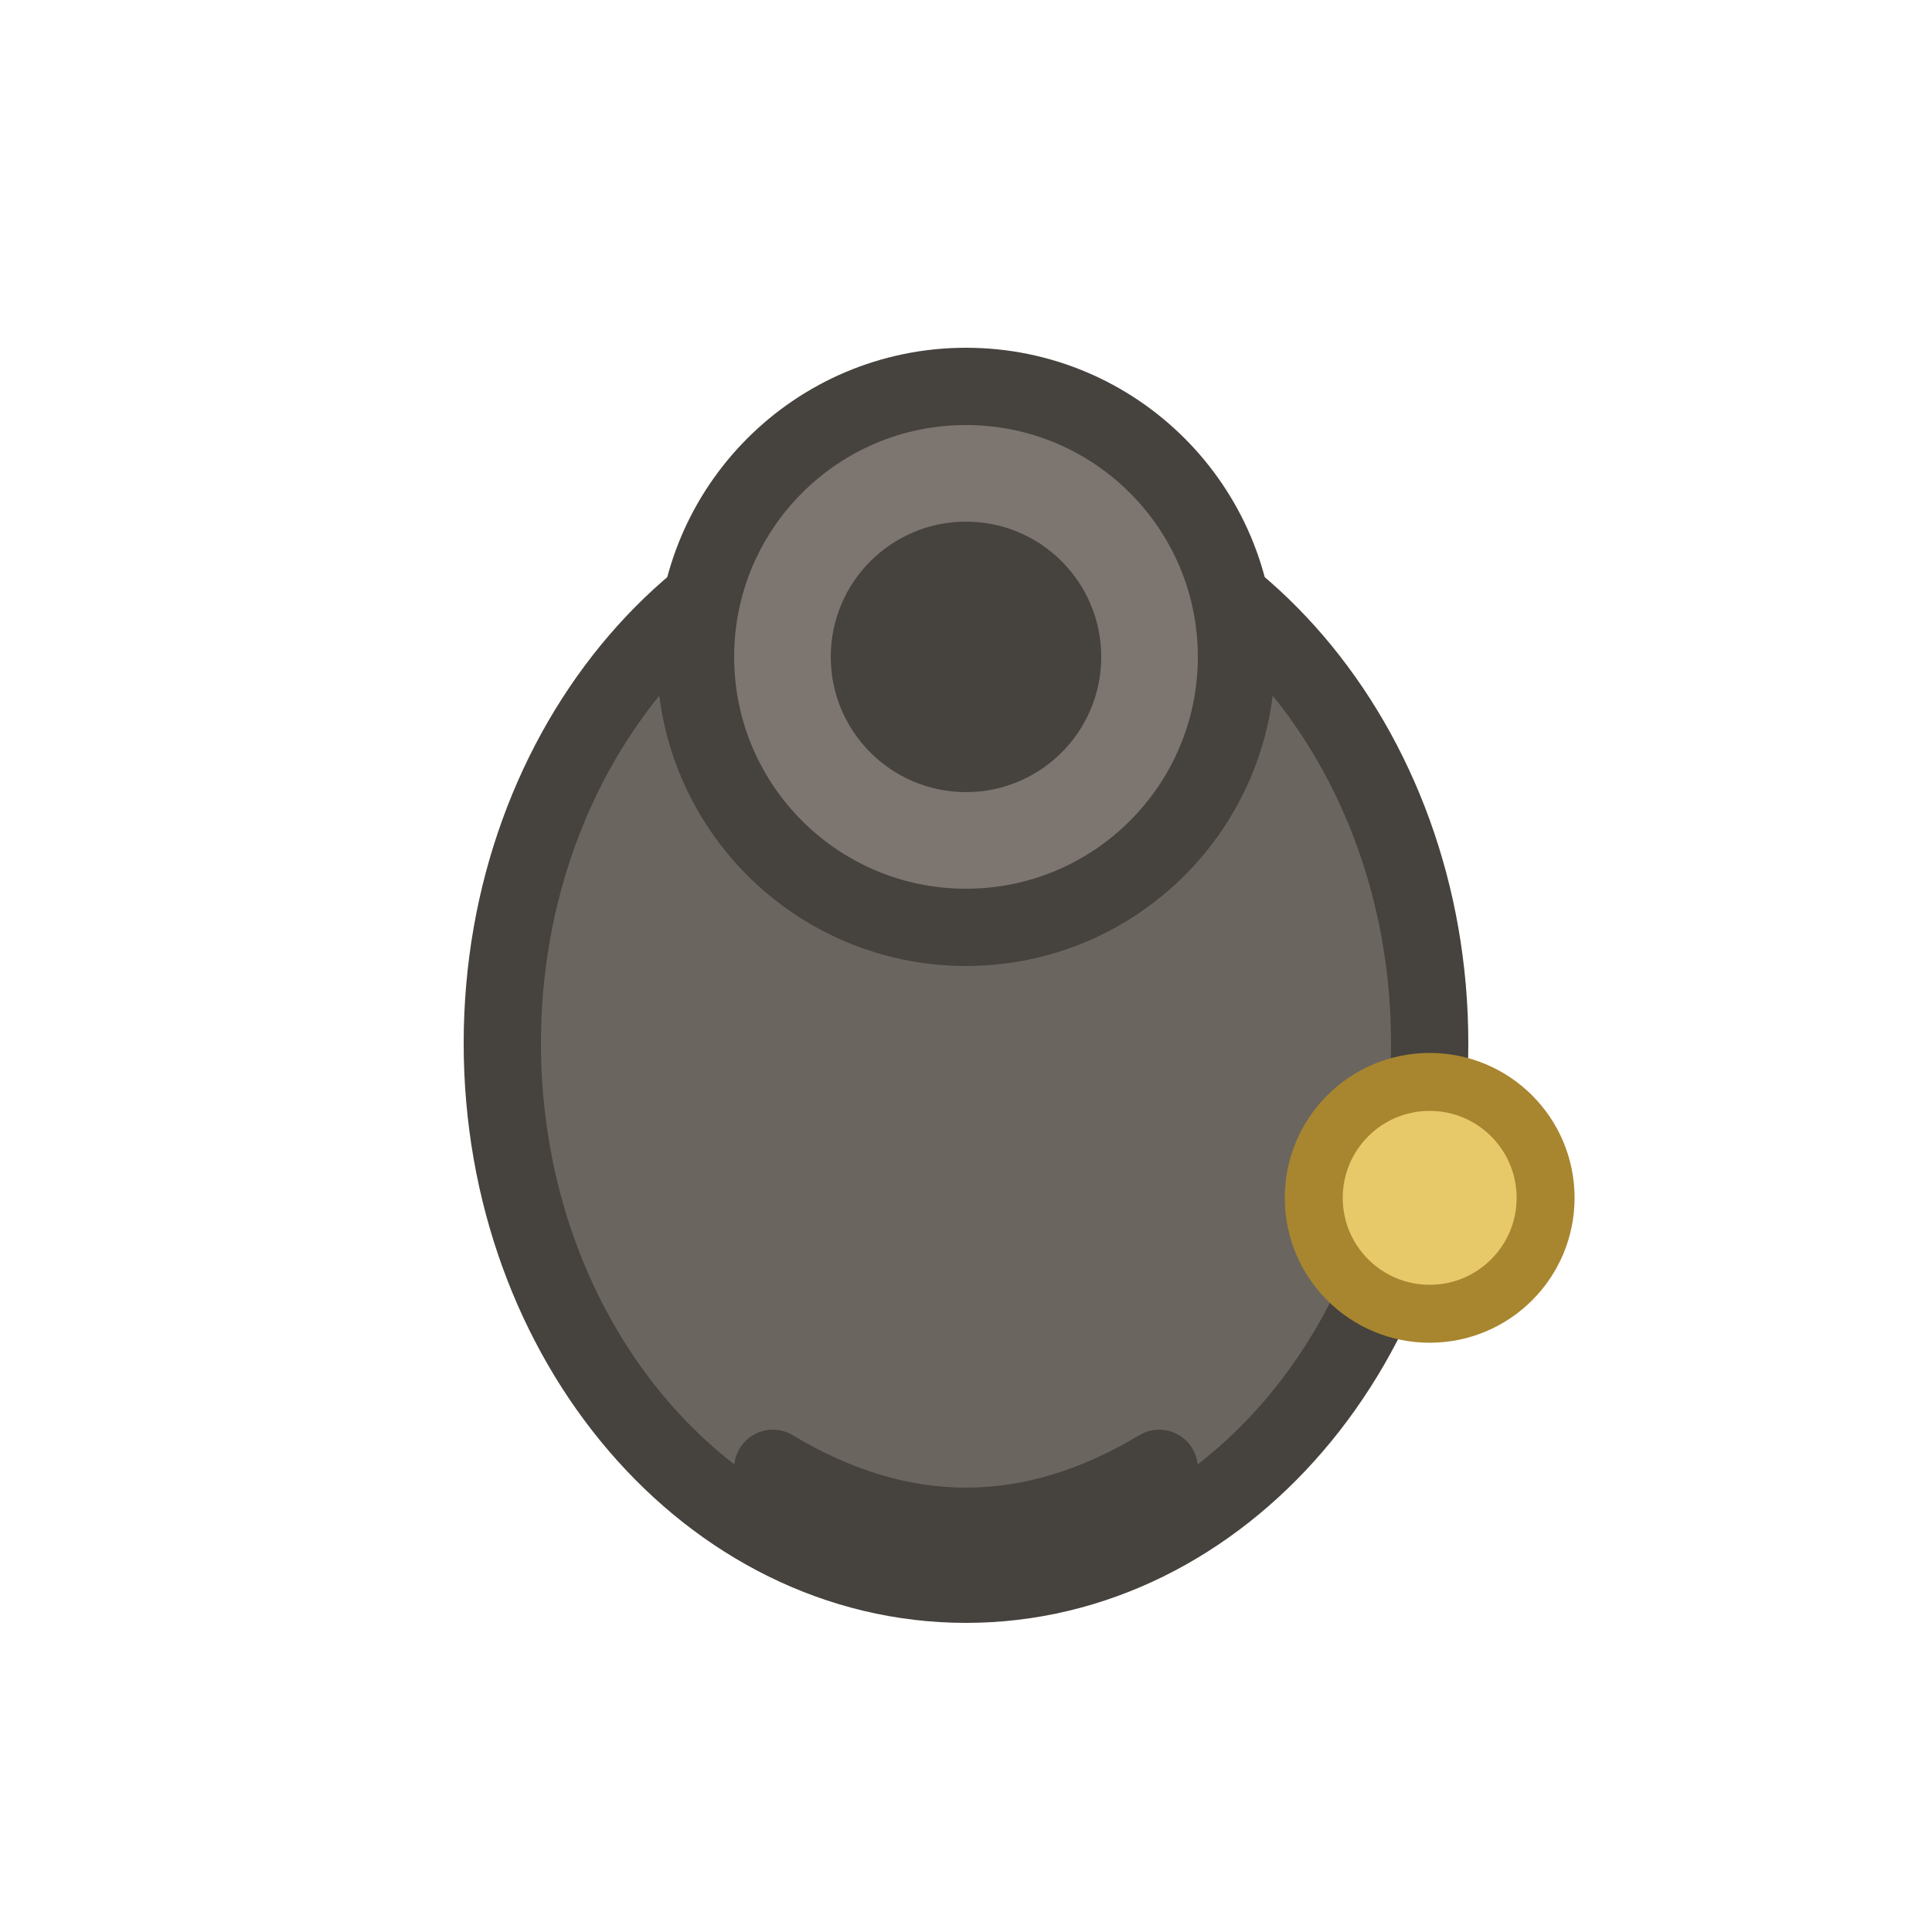
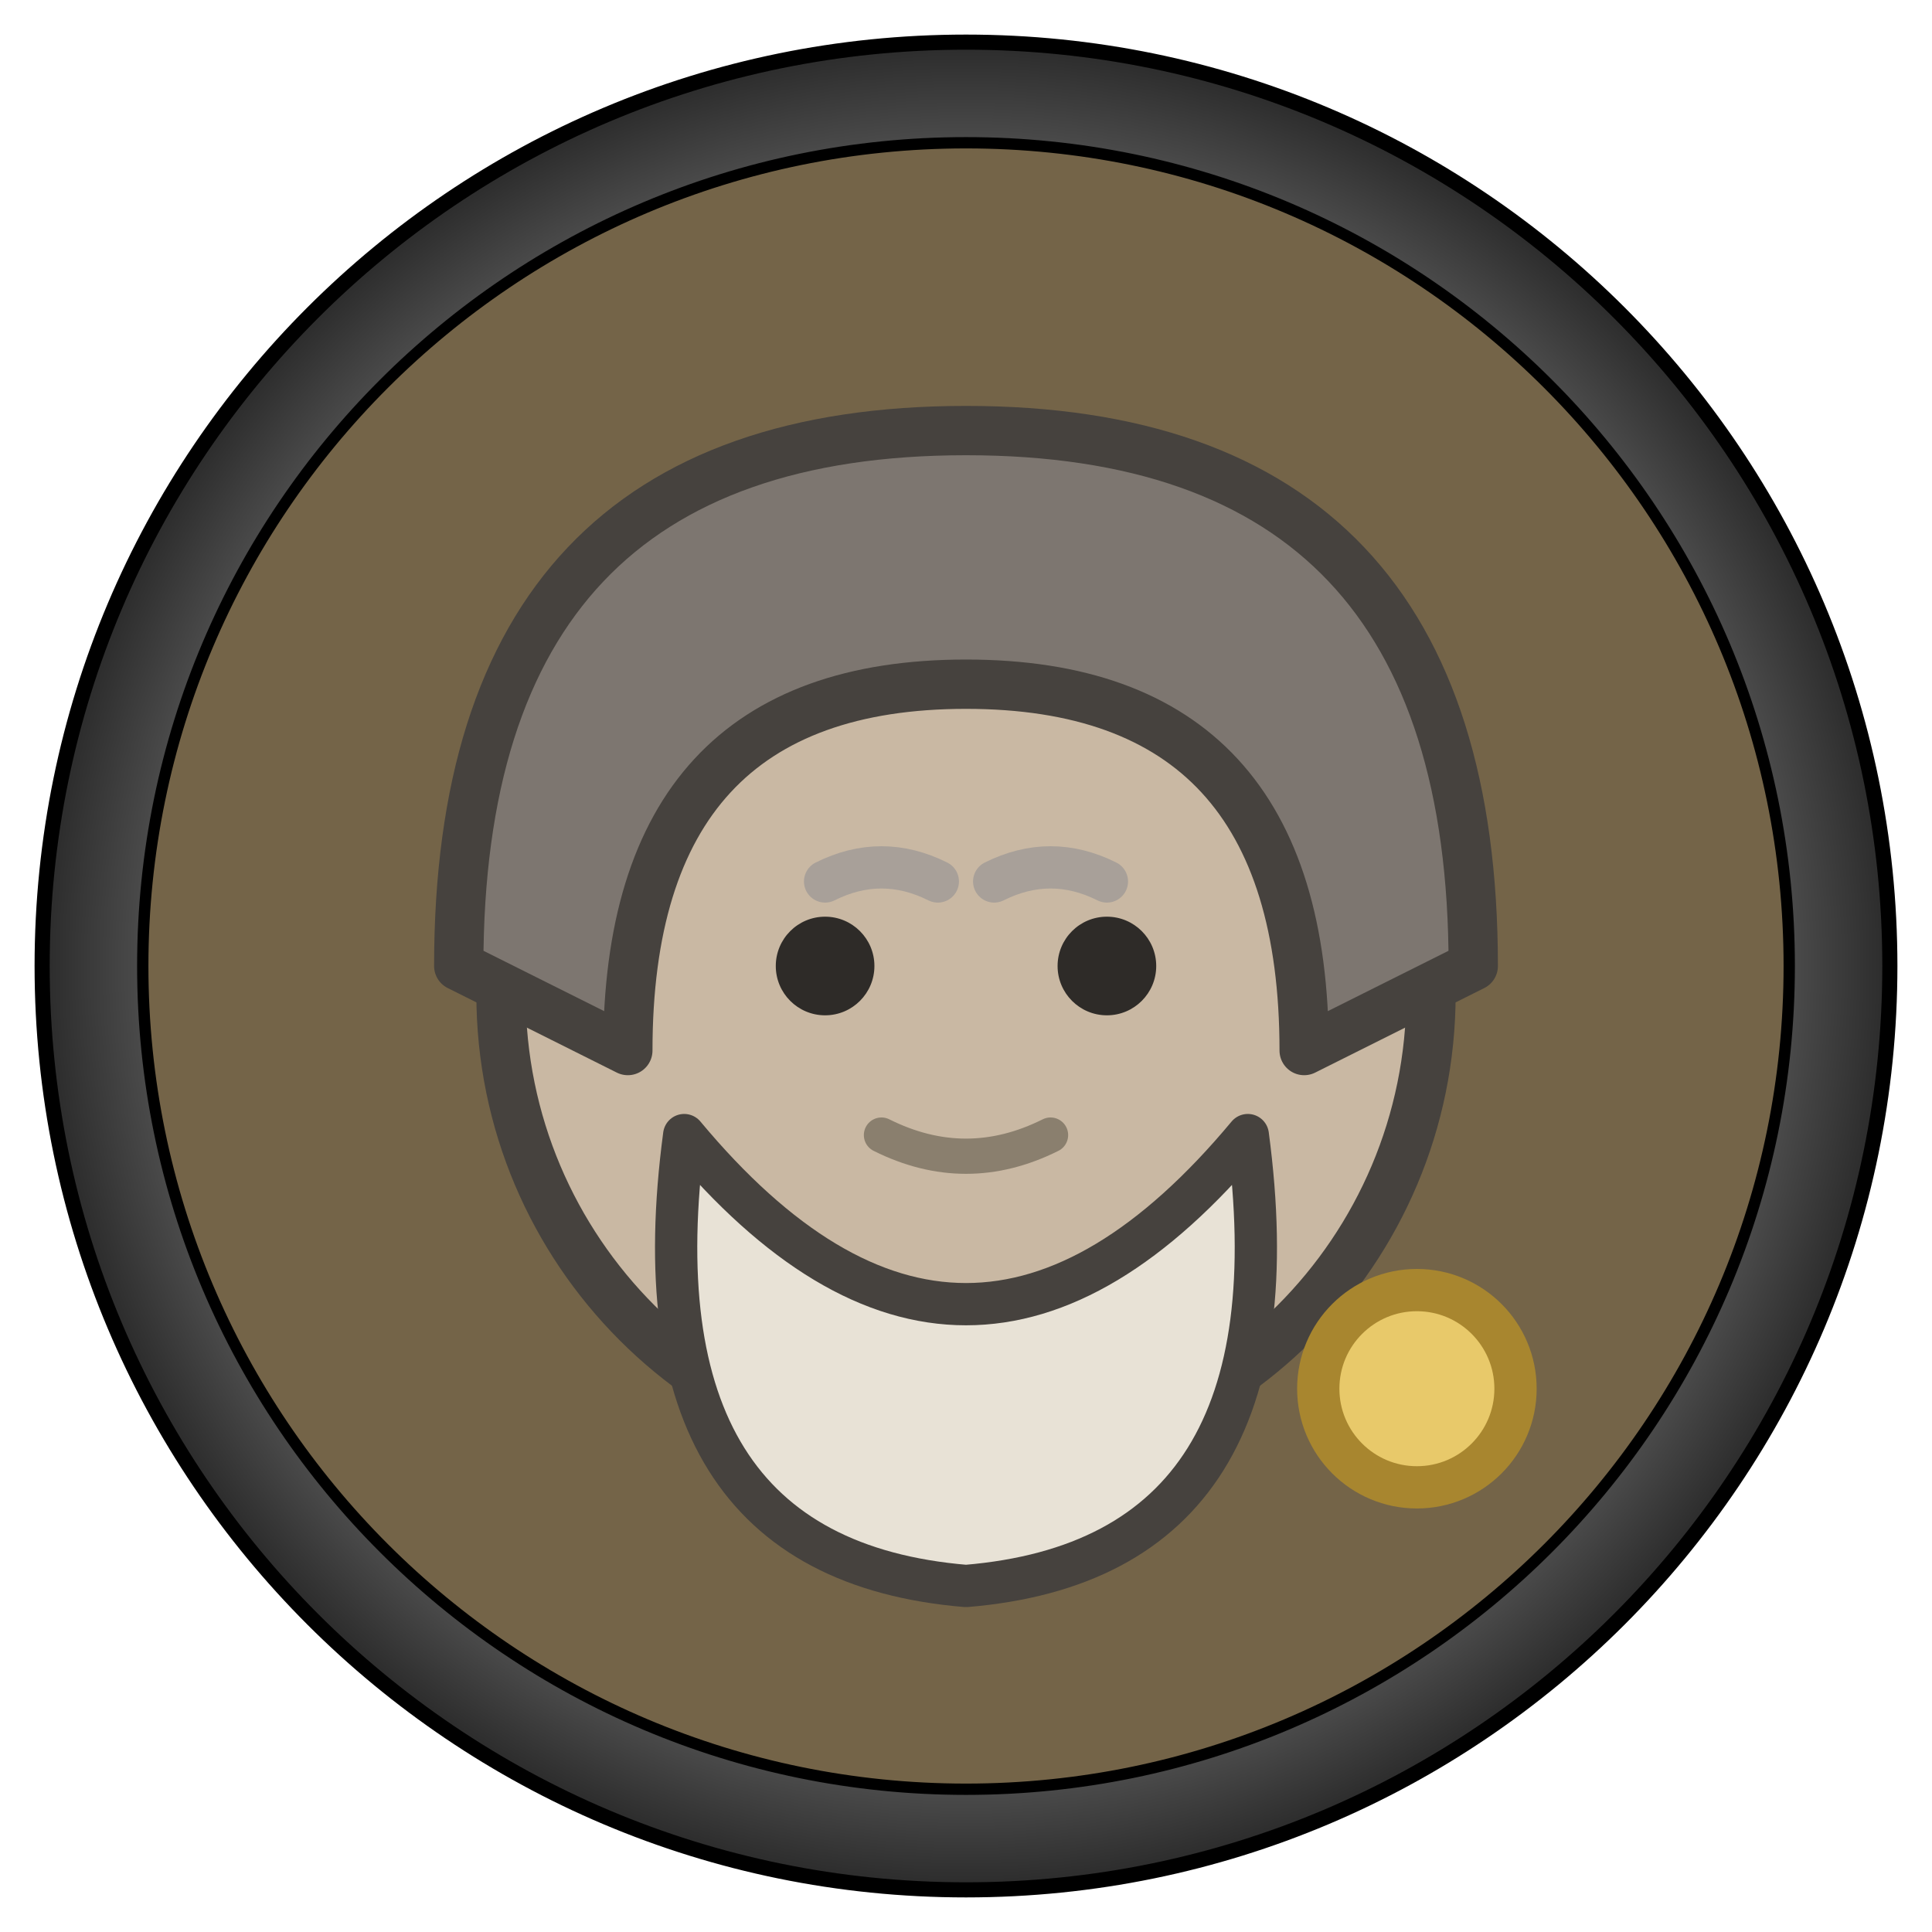
- <svg xmlns="http://www.w3.org/2000/svg" width="100%" height="100%" viewBox="0 0 100 100">
-   <ellipse cx="50" cy="54" rx="24" ry="28" fill="#6b6560" stroke="#46423e" stroke-width="4" />
-   <circle cx="50" cy="34" r="14" fill="#7d7670" stroke="#46423e" stroke-width="4" />
-   <circle cx="50" cy="34" r="7" fill="#46423e" />
-   <circle cx="74" cy="62" r="6" fill="#e8c96a" stroke="#a8862f" stroke-width="3" />
-   <path d="M 40 76 q 10 6 20 0" fill="none" stroke="#46423e" stroke-width="4" stroke-linecap="round" />
+ <svg xmlns="http://www.w3.org/2000/svg" width="100%" height="100%" viewBox="0 0 512 512" version="1.1" xml:space="preserve" style="fill-rule:evenodd;clip-rule:evenodd;stroke-linecap:round;stroke-linejoin:round;stroke-miterlimit:1.5;">
+   <g transform="matrix(1.164025,0,0,1.164025,-57.51083,-54.01875)">
+     <circle cx="269.333" cy="266.333" r="210.333" style="fill:url(#_Radial1);stroke:black;stroke-width:3.44px;" />
+   </g>
+   <g transform="matrix(1.037243,0,0,1.037243,-23.36399,-20.25227)">
+     <circle cx="269.333" cy="266.333" r="210.333" style="fill:rgb(116,100,72);" />
+     <clipPath id="_clip2">
+       <circle cx="269.333" cy="266.333" r="210.333" />
+     </clipPath>
+     <g clip-path="url(#_clip2)">
+       <g transform="matrix(3.6,0,0,3.6,269.3333,266.3333)">
+         <g transform="matrix(1,0,0,1,-50,-50)">
+           <circle cx="50" cy="52" r="33" fill="#c9b8a3" stroke="#46423e" stroke-width="3.5" />
+           <path d="M 30 62 Q 26 92 50 94 Q 74 92 70 62 Q 60 74 50 74 Q 40 74 30 62 Z" fill="#e8e2d6" stroke="#46423e" stroke-width="3" stroke-linejoin="round" />
+           <path d="M 14 50 Q 14 12 50 12 Q 86 12 86 50 L 74 56 Q 74 30 50 30 Q 26 30 26 56 Z" fill="#7d7670" stroke="#46423e" stroke-width="3.5" stroke-linejoin="round" />
+           <circle cx="40" cy="50" r="3.5" fill="#2e2b28" />
+           <circle cx="60" cy="50" r="3.5" fill="#2e2b28" />
+           <path d="M 40 44 Q 44 42 48 44 M 52 44 Q 56 42 60 44" fill="none" stroke="#a8a099" stroke-width="3" stroke-linecap="round" />
+           <path d="M 44 62 Q 50 65 56 62" fill="none" stroke="#8a7f6e" stroke-width="2.5" stroke-linecap="round" />
+           <circle cx="82" cy="80" r="7" fill="#e8c96a" stroke="#a8862f" stroke-width="3" />
+         </g>
+       </g>
+     </g>
+     <circle cx="269.333" cy="266.333" r="210.333" style="fill:none;stroke:black;stroke-width:2.89px;" />
+   </g>
+   <defs>
+     <radialGradient id="_Radial1" cx="0" cy="0" r="1" gradientUnits="userSpaceOnUse" gradientTransform="matrix(0,210.3333,-210.3333,0,269.3333,266.3333)">
+       <stop offset="0" style="stop-color:white;stop-opacity:1" />
+       <stop offset="0.48" style="stop-color:rgb(198,198,198);stop-opacity:1" />
+       <stop offset="1" style="stop-color:rgb(44,44,44);stop-opacity:1" />
+     </radialGradient>
+   </defs>
</svg>
